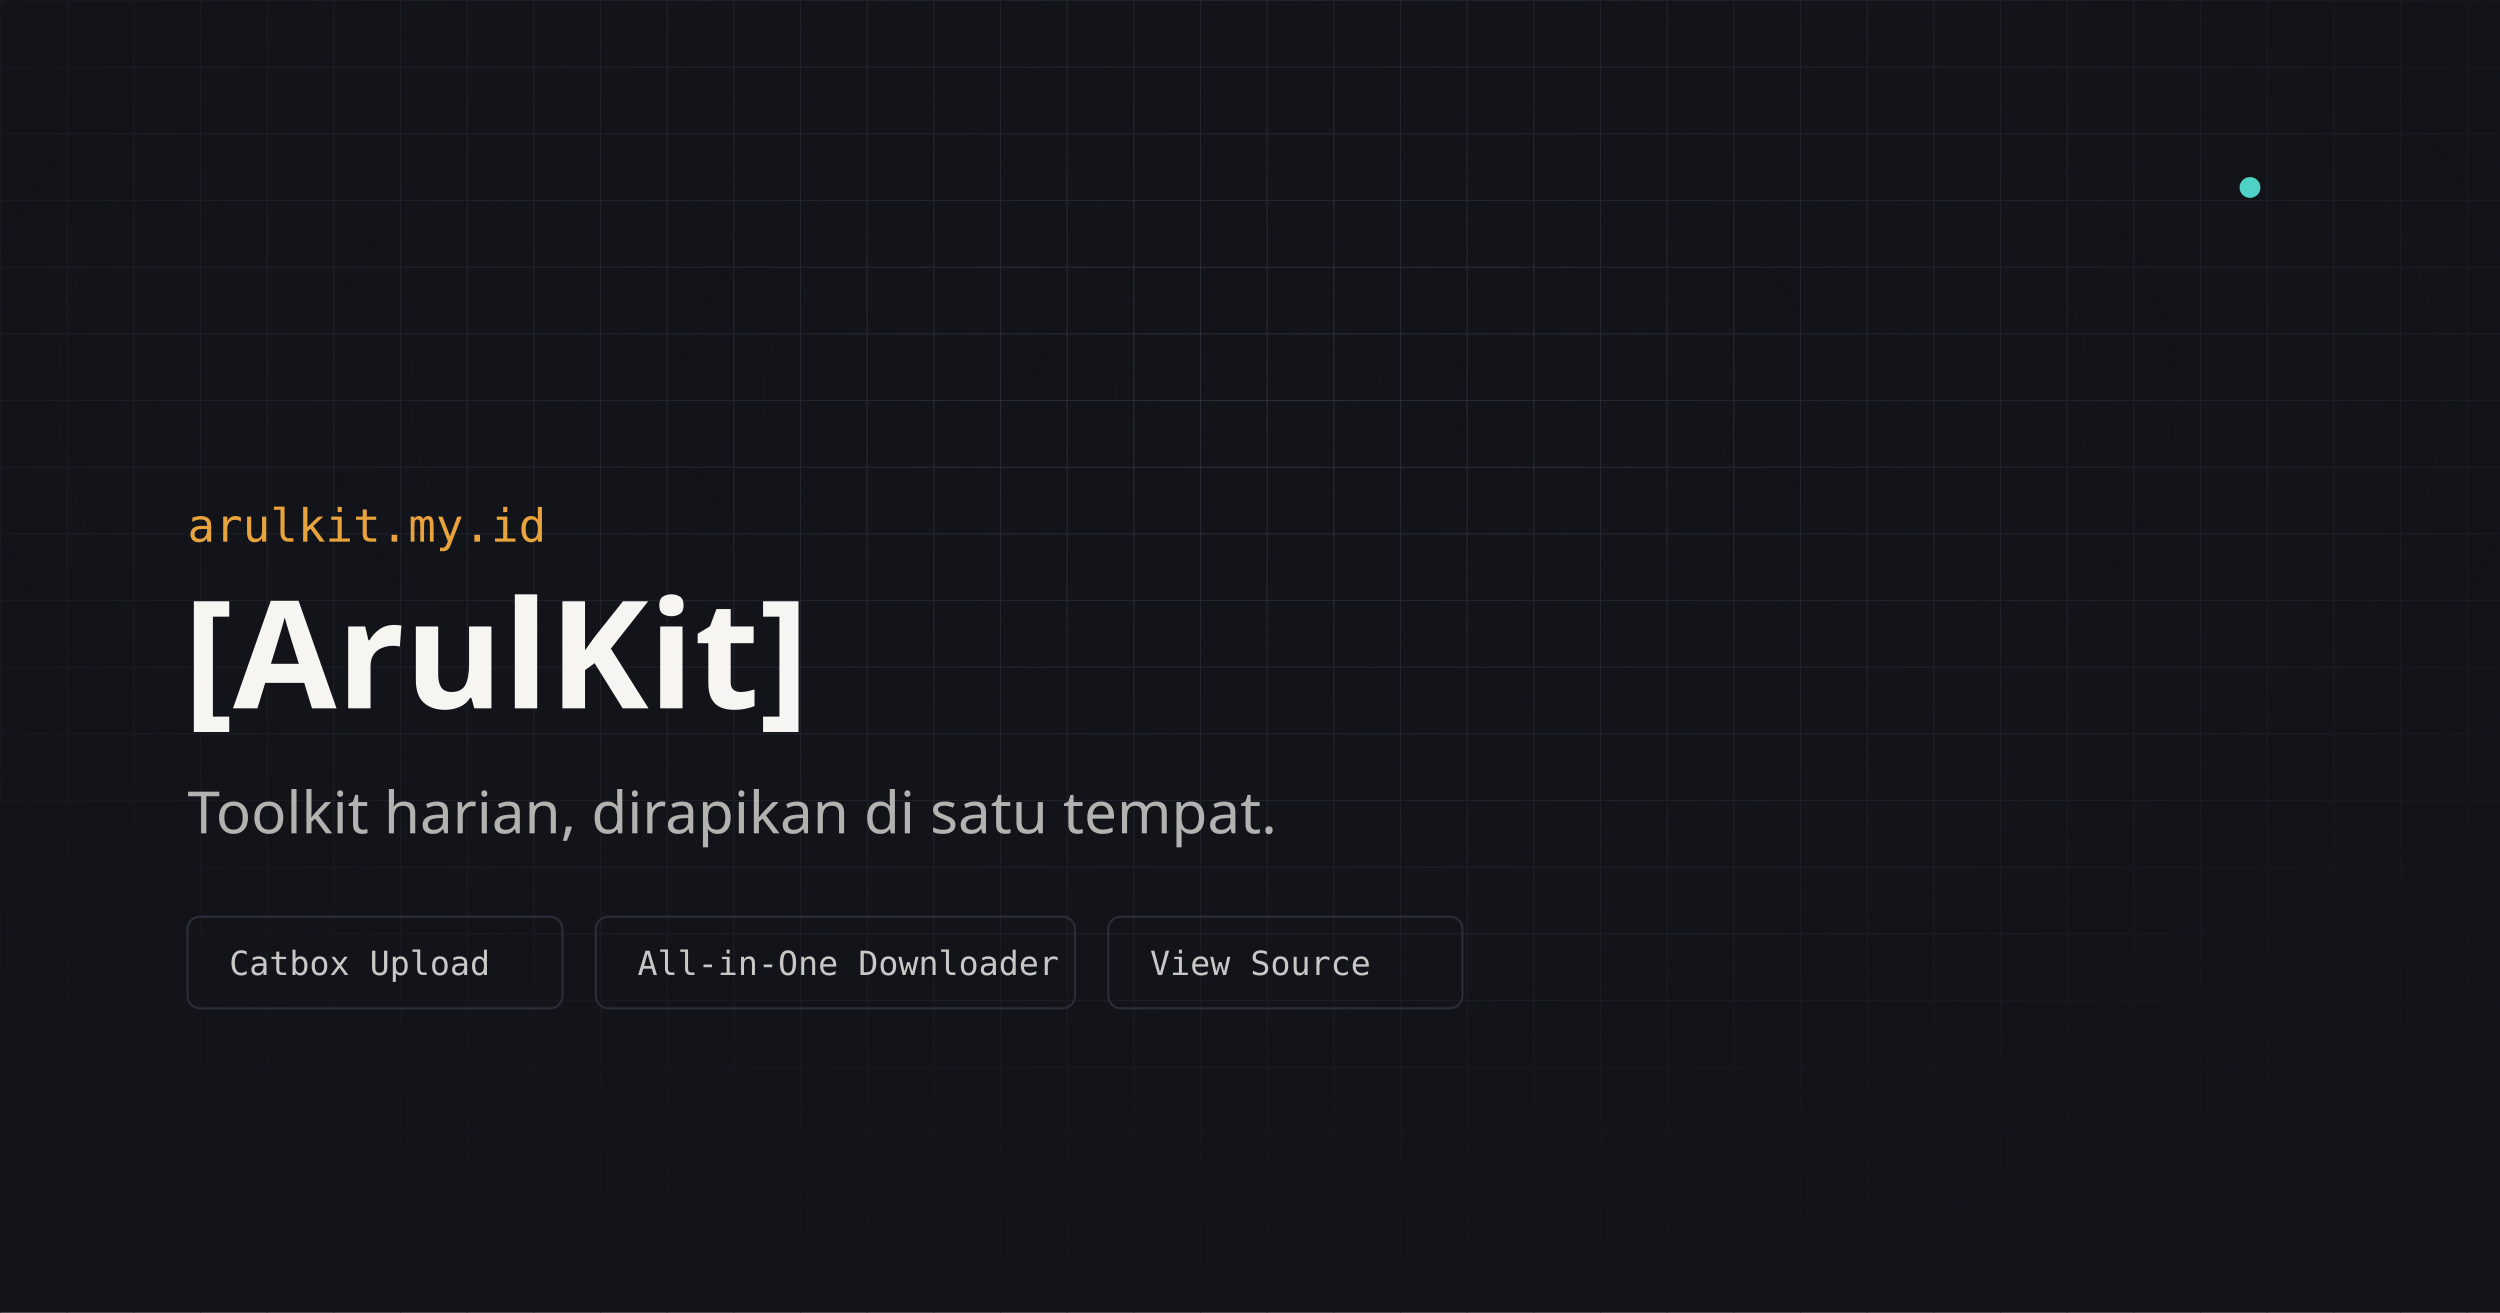
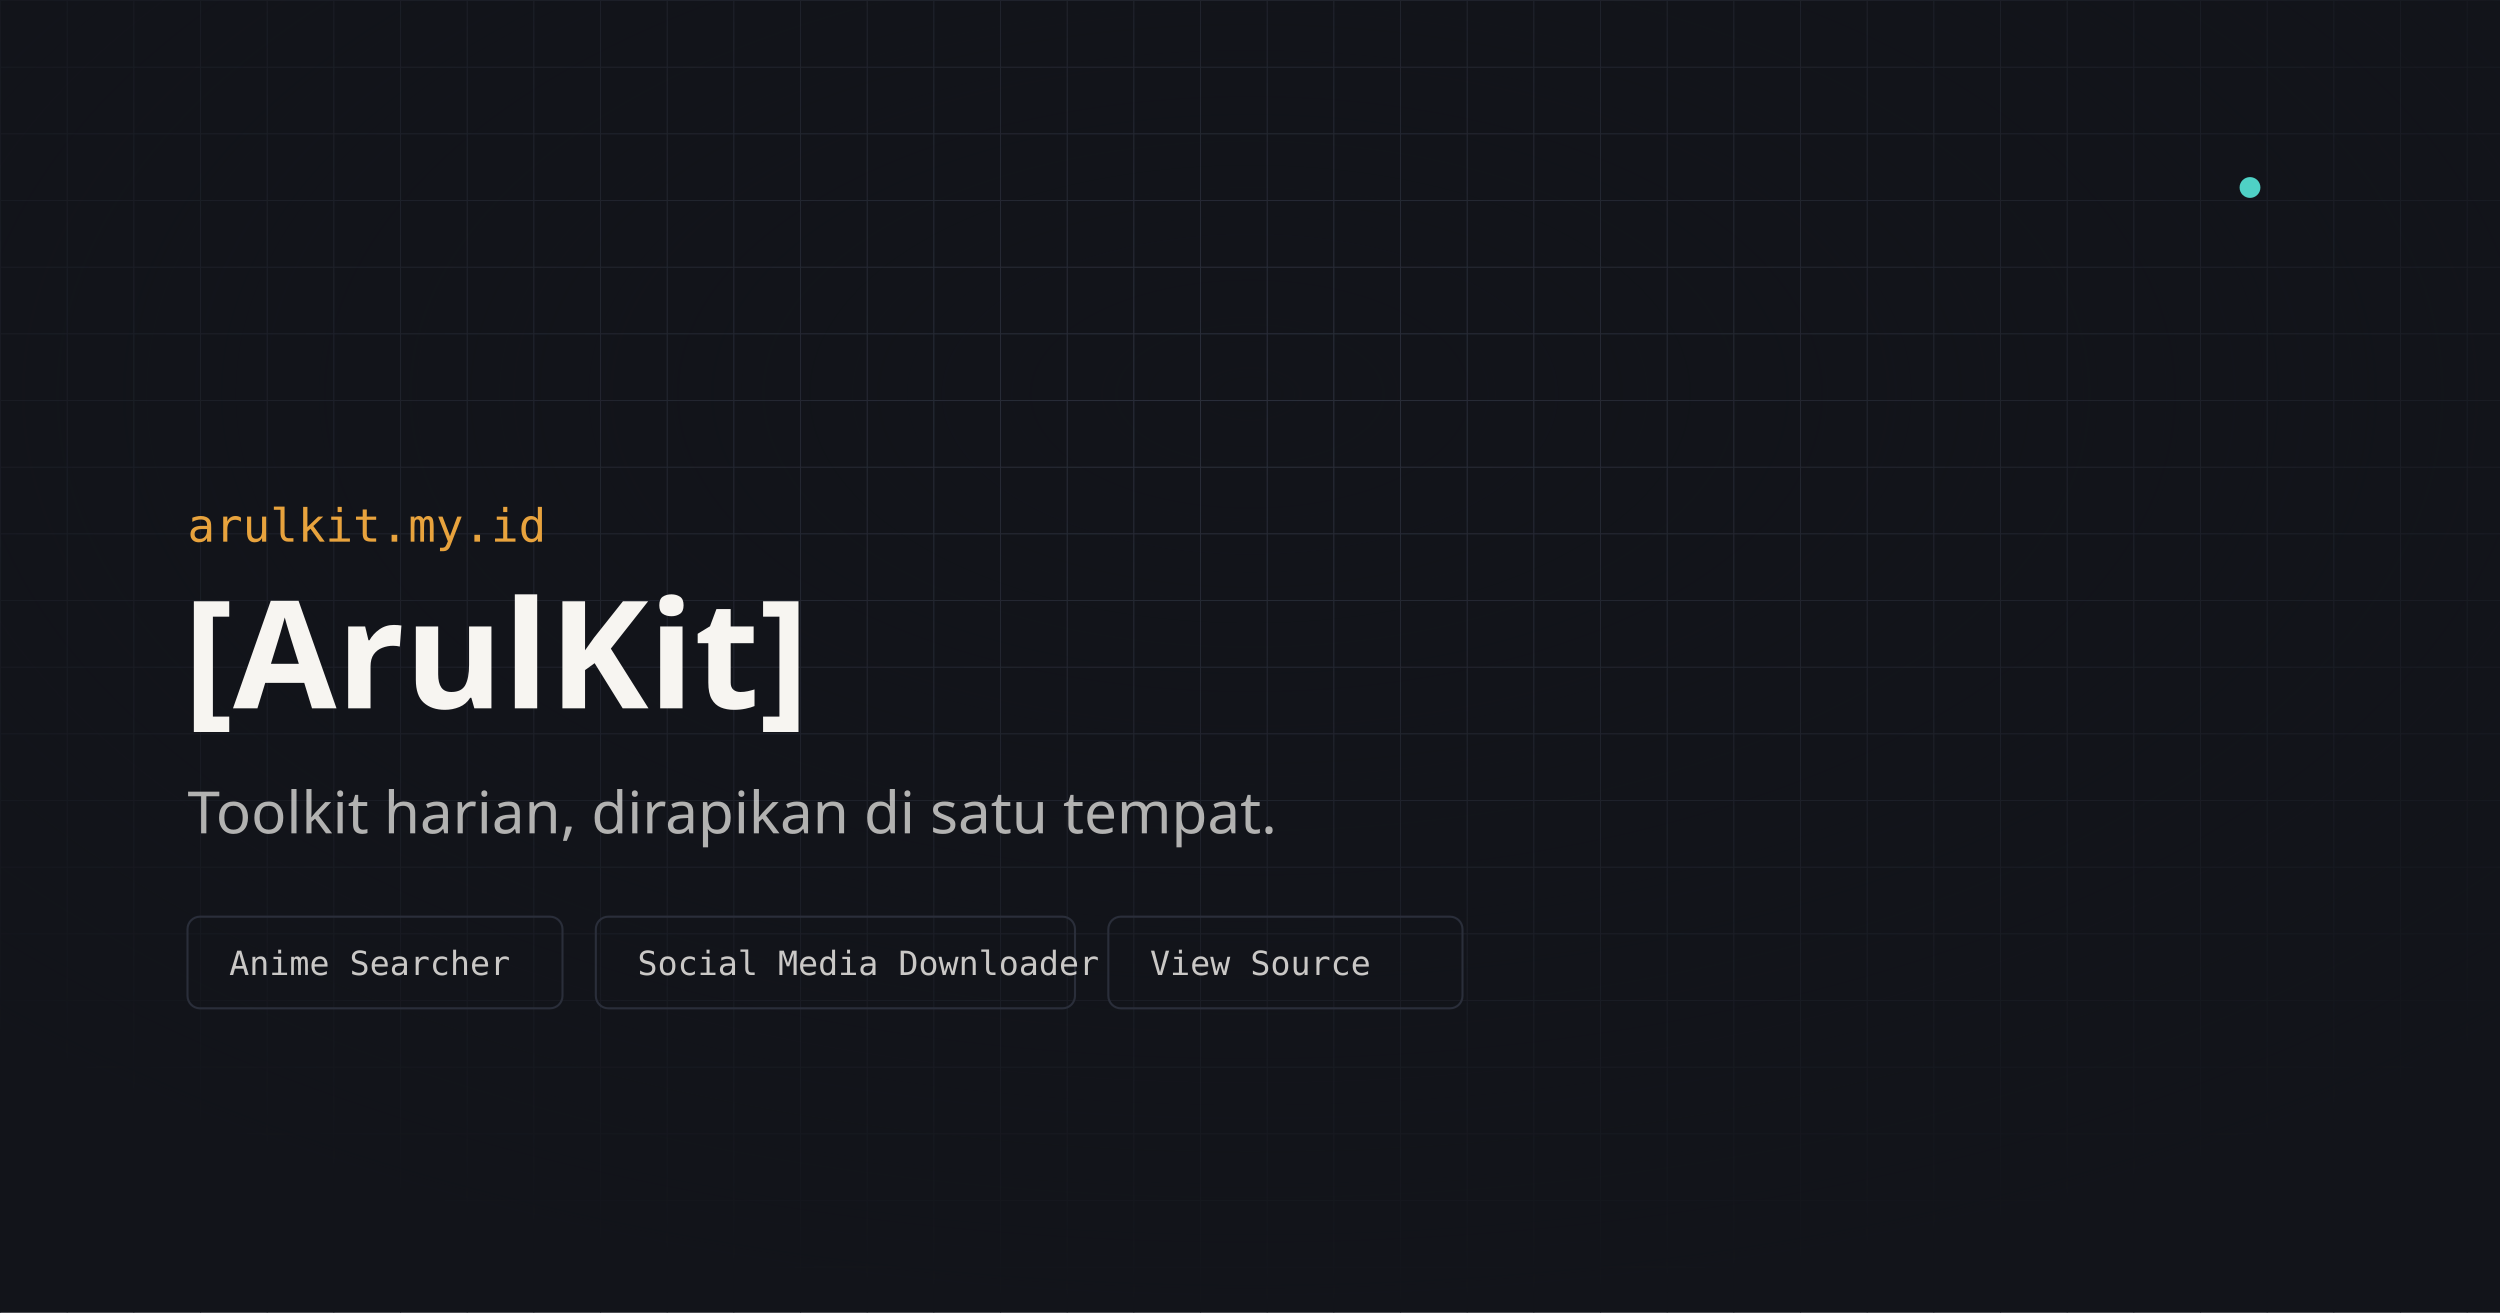
<svg xmlns="http://www.w3.org/2000/svg" width="1200" height="630" viewBox="0 0 1200 630" fill="none">
  <rect width="1200" height="630" fill="#12141A" />
  <defs>
    <pattern id="grid" width="32" height="32" patternUnits="userSpaceOnUse">
      <path d="M 32 0 L 0 0 0 32" fill="none" stroke="#2A2E3A" stroke-width="1" />
    </pattern>
    <radialGradient id="fade" cx="50%" cy="30%" r="70%">
      <stop offset="0%" stop-color="#12141A" stop-opacity="0" />
      <stop offset="100%" stop-color="#12141A" stop-opacity="1" />
    </radialGradient>
  </defs>
  <rect width="1200" height="630" fill="url(#grid)" />
  <rect width="1200" height="630" fill="url(#fade)" />
  <text x="90" y="260" font-family="IBM Plex Mono, monospace" font-size="22" fill="#E8A33D">arulkit.my.id</text>
  <text x="88" y="340" font-family="Sora, sans-serif" font-size="72" font-weight="700" fill="#F7F5F1">[ArulKit]</text>
  <text x="90" y="400" font-family="IBM Plex Sans, sans-serif" font-size="28" fill="#F7F5F1" fill-opacity="0.7">Toolkit harian, dirapikan di satu tempat.</text>
  <g transform="translate(90,440)">
    <rect x="0" y="0" width="180" height="44" rx="6" fill="none" stroke="#2A2E3A" />
-     <text x="20" y="28" font-family="IBM Plex Mono, monospace" font-size="16" fill="#F7F5F1" fill-opacity="0.8">Catbox Upload</text>
+     <text x="20" y="28" font-family="IBM Plex Mono, monospace" font-size="16" fill="#F7F5F1" fill-opacity="0.8">Anime Searcher</text>
    <rect x="196" y="0" width="230" height="44" rx="6" fill="none" stroke="#2A2E3A" />
-     <text x="216" y="28" font-family="IBM Plex Mono, monospace" font-size="16" fill="#F7F5F1" fill-opacity="0.8">All-in-One Downloader</text>
+     <text x="216" y="28" font-family="IBM Plex Mono, monospace" font-size="16" fill="#F7F5F1" fill-opacity="0.8">Social Media Downloader</text>
    <rect x="442" y="0" width="170" height="44" rx="6" fill="none" stroke="#2A2E3A" />
    <text x="462" y="28" font-family="IBM Plex Mono, monospace" font-size="16" fill="#F7F5F1" fill-opacity="0.8">View Source</text>
  </g>
  <circle cx="1080" cy="90" r="5" fill="#4FD1C5" />
</svg>
